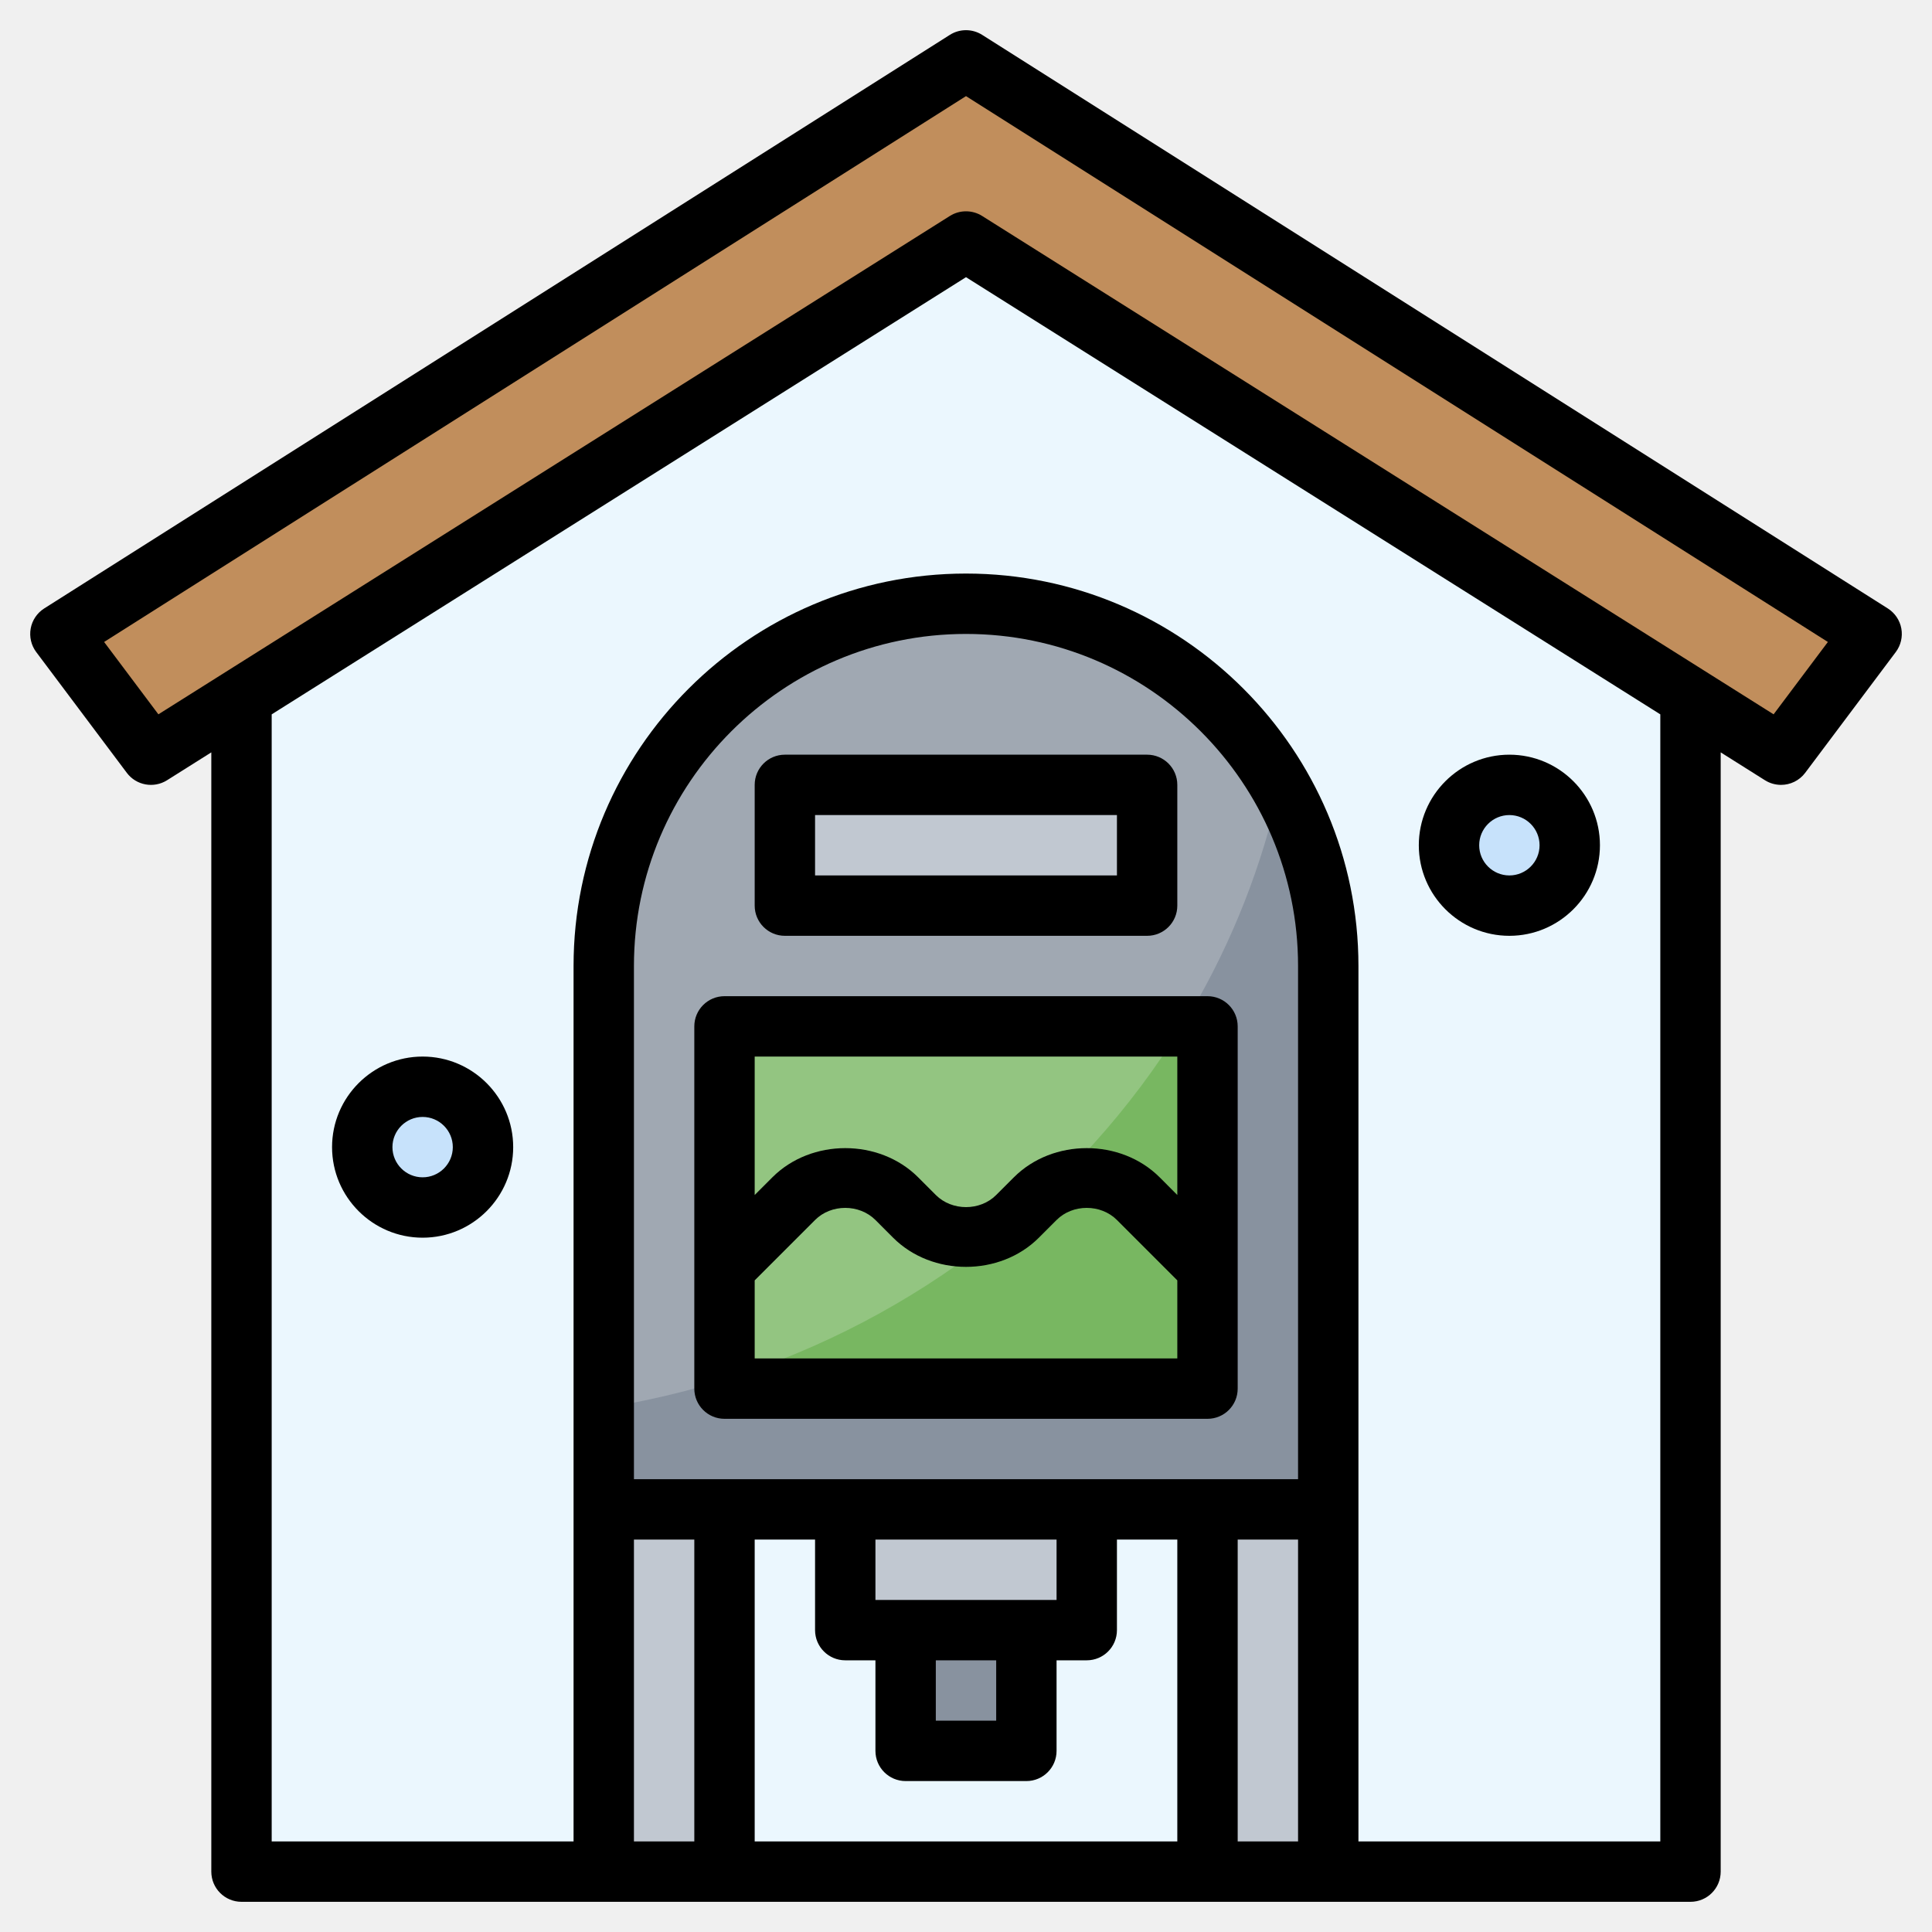
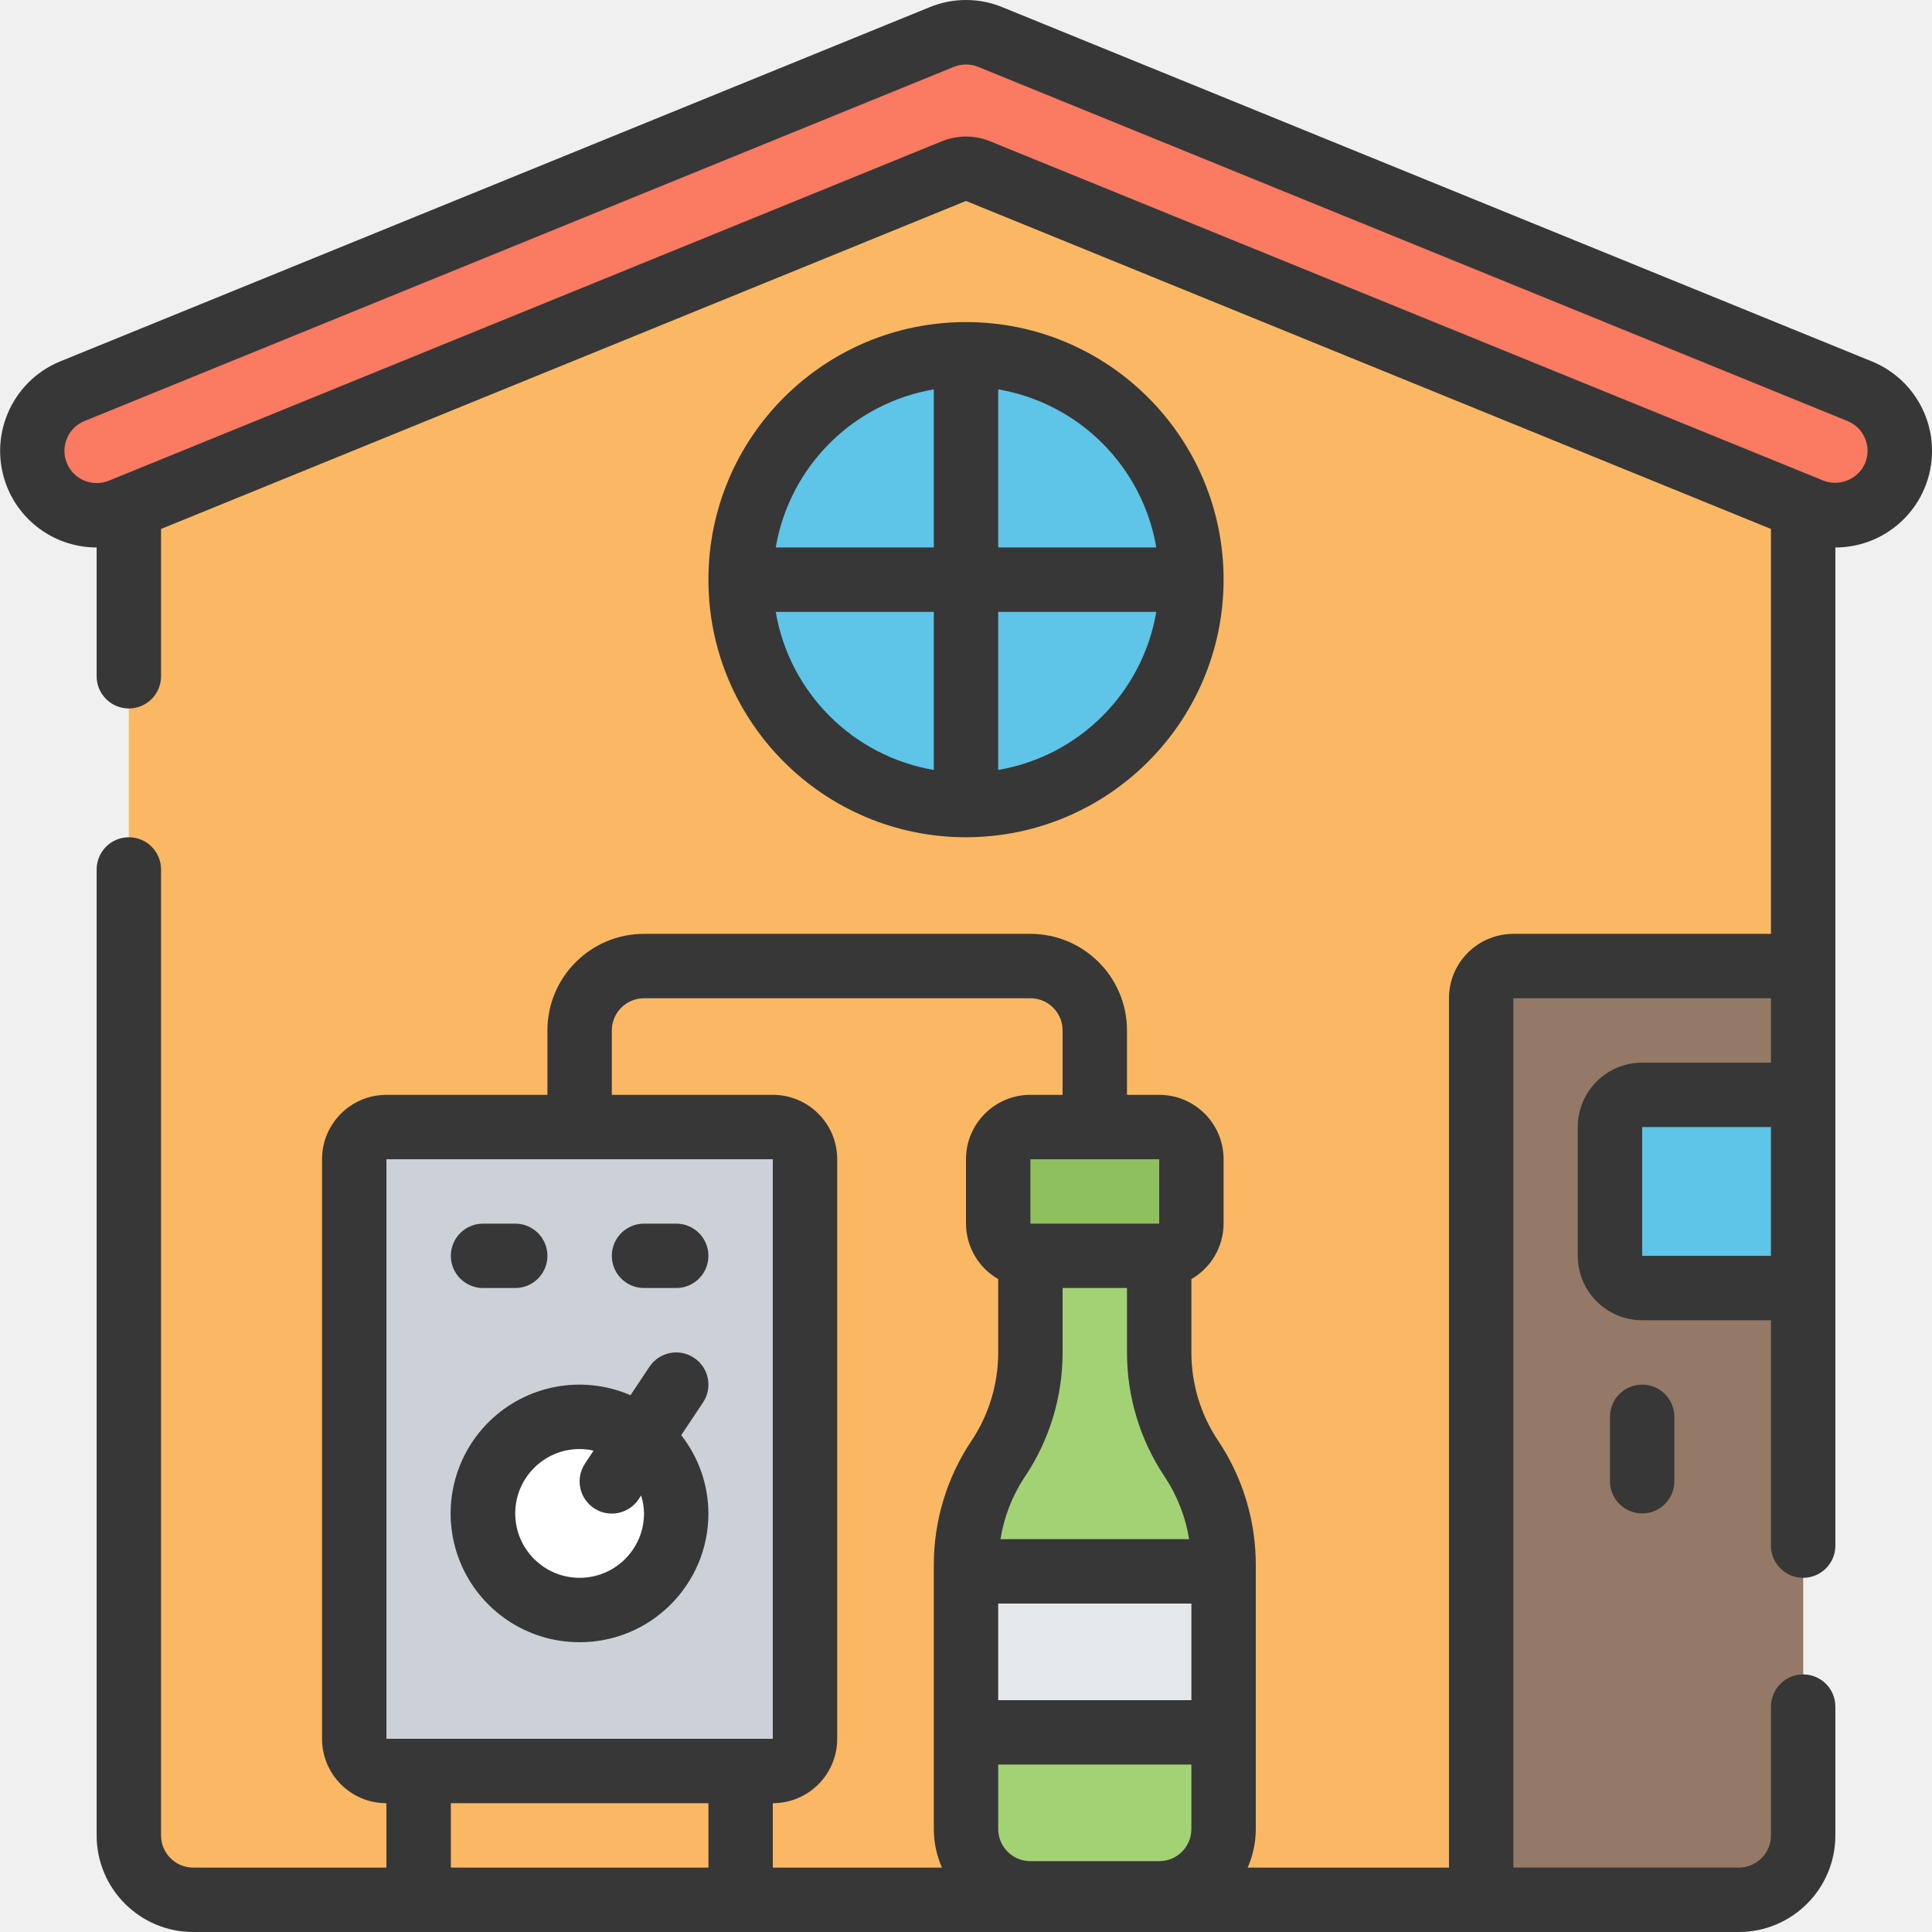
- <svg xmlns="http://www.w3.org/2000/svg" id="Layer_3" enable-background="new 0 0 64 64" height="512" viewBox="0 0 64 64" width="512">
-   <g>
-     <g>
-       <path d="m32 8-24 15.111v38.889h48v-38.889z" fill="#ebf7fe" />
-     </g>
-     <path d="m44 50h-24v-18c0-6.627 5.373-12 12-12 6.627 0 12 5.373 12 12z" fill="#88929f" />
-     <path d="m42.397 26.026c-2.072-3.598-5.947-6.026-10.397-6.026-6.627 0-12 5.373-12 12v14.641c11.167-1.772 20.065-10.022 22.397-20.615z" fill="#a0a8b2" />
-     <path d="m24 34h16v12h-16z" fill="#78b761" />
-     <path d="m24 45.701c6.405-2.004 11.766-6.218 15.145-11.701h-15.145z" fill="#93c581" />
-     <g fill="#c1c8d1">
-       <path d="m20 50h4v12h-4z" />
-       <path d="m40 50h4v12h-4z" />
-       <path d="m28 50h8v4h-8z" />
-     </g>
-     <path d="m30 54h4v4h-4z" fill="#88929f" />
-     <path d="m26 26h12v4h-12z" fill="#c1c8d1" />
-     <path d="m59 25-27-17-27 17-3-4 30-19 30 19z" fill="#c18e5c" />
-     <circle cx="50" cy="28" fill="#c7e2fb" r="2" />
-     <circle cx="14" cy="38" fill="#c7e2fb" r="2" />
-     <g>
-       <path d="m23 34v12c0 .553.448 1 1 1h16c.552 0 1-.447 1-1v-12c0-.553-.448-1-1-1h-16c-.552 0-1 .447-1 1zm2 11v-2.586l2-2c.533-.535 1.465-.535 2 0l.585.586c1.289 1.289 3.541 1.289 4.829 0l.586-.586c.533-.535 1.465-.535 2 0l2 2v2.586zm14-10v4.586l-.585-.586c-1.289-1.289-3.541-1.289-4.829 0l-.586.586c-.533.535-1.465.535-2 0l-.585-.586c-1.289-1.289-3.541-1.289-4.829 0l-.586.586v-4.586z" />
-       <path d="m26 31h12c.552 0 1-.447 1-1v-4c0-.553-.448-1-1-1h-12c-.552 0-1 .447-1 1v4c0 .553.448 1 1 1zm1-4h10v2h-10z" />
-       <path d="m62.535 20.155-30-19c-.327-.207-.743-.207-1.07 0l-30 19c-.235.149-.398.39-.448.664s.016.558.183.781l3 4c.313.418.893.523 1.333.247l1.467-.924v37.077c0 .553.448 1 1 1h48c.552 0 1-.447 1-1v-37.077l1.467.924c.165.103.349.153.533.153.305 0 .605-.14.8-.4l3-4c.167-.223.234-.506.184-.78s-.213-.515-.449-.665zm-41.535 30.845h2v10h-2zm6 0v3c0 .553.448 1 1 1h1v3c0 .553.448 1 1 1h4c.552 0 1-.447 1-1v-3h1c.552 0 1-.447 1-1v-3h2v10h-14v-10zm4 4h2v2h-2zm-2-2v-2h6v2zm12-2h2v10h-2zm2-2h-22v-17c0-6.065 4.935-11 11-11s11 4.935 11 11zm12 12h-10v-11-18c0-7.168-5.832-13-13-13s-13 5.832-13 13v18 11h-10v-37.336l23-14.482 23 14.482zm3.753-37.337-26.22-16.51c-.163-.102-.348-.153-.533-.153s-.37.051-.533.153l-26.22 16.51-1.798-2.397 28.551-18.082 28.551 18.082z" />
-       <path d="m50 31c1.654 0 3-1.346 3-3s-1.346-3-3-3-3 1.346-3 3 1.346 3 3 3zm0-4c.551 0 1 .448 1 1s-.449 1-1 1-1-.448-1-1 .449-1 1-1z" />
-       <path d="m14 35c-1.654 0-3 1.346-3 3s1.346 3 3 3 3-1.346 3-3-1.346-3-3-3zm0 4c-.551 0-1-.448-1-1s.449-1 1-1 1 .448 1 1-.449 1-1 1z" />
-     </g>
+ <svg xmlns="http://www.w3.org/2000/svg" height="512pt" viewBox="0 0 512 512.028" width="512pt">
+   <path d="m477.867 114.715v371.715c-.027 9.414-7.652 17.035-17.066 17.066h-409.598c-9.414-.031-17.039-7.652-17.07-17.066v-371.715l218.625-89.086c2.078-.855 4.41-.855 6.484 0zm0 0" fill="#fab864" />
+   <path d="m502.188 125.895c-2.578 6.457-8.836 10.684-15.785 10.668-2.223-.012-4.426-.449-6.484-1.281l-2.051-.852-218.625-89.09c-2.074-.852-4.406-.852-6.484 0l-218.625 89.09-2.047.852c-5.699 2.621-12.379 1.898-17.391-1.875-5.012-3.77-7.547-9.988-6.609-16.191.941-6.203 5.211-11.391 11.117-13.508l230.398-93.867c4.098-1.707 8.703-1.707 12.801 0l230.398 93.867c4.207 1.676 7.566 4.965 9.328 9.133 1.766 4.168 1.785 8.871.059 13.055zm0 0" fill="#fa7a62" />
+   <path d="m307.203 324.293v34.137c0 10.02 2.969 19.82 8.531 28.16 5.562 8.336 8.531 18.137 8.535 28.156v69.977c-.031 9.414-7.652 17.039-17.066 17.066h-34.137c-9.414-.027-17.035-7.652-17.066-17.066v-69.977c.004-10.02 2.973-19.82 8.535-28.156 5.562-8.34 8.531-18.141 8.531-28.16v-34.137zm0 0" fill="#a3d274" />
+   <path d="m273.066 298.695h34.137c4.711 0 8.531 3.82 8.531 8.531v17.066c0 4.715-3.82 8.535-8.531 8.535h-34.137c-4.711 0-8.531-3.82-8.531-8.535v-17.066c0-4.711 3.82-8.531 8.531-8.531zm0 0" fill="#8fc05e" />
+   <path d="m102.402 298.695h102.398c4.715 0 8.535 3.82 8.535 8.531v153.602c0 4.711-3.82 8.531-8.535 8.531h-102.398c-4.715 0-8.535-3.82-8.535-8.531v-153.602c0-4.711 3.82-8.531 8.535-8.531zm0 0" fill="#cbd1d7" />
+   <path d="m179.203 401.102c0 14.141-11.465 25.602-25.602 25.602-14.137 0-25.602-11.461-25.602-25.602 0-14.137 11.465-25.598 25.602-25.598 14.137 0 25.602 11.461 25.602 25.598zm0 0" fill="#fff" />
+   <path d="m256 416.453h68.27v42.668h-68.27zm0 0" fill="#e5e8eb" />
+   <path d="m477.867 256.027v230.402c-.027 9.414-7.652 17.035-17.066 17.066h-68.266v-238.934c0-4.715 3.82-8.535 8.531-8.535zm0 0" fill="#937966" />
+   <path d="m477.867 290.16v51.199h-42.664c-4.715 0-8.535-3.82-8.535-8.531v-34.133c0-4.715 3.82-8.535 8.535-8.535zm0 0" fill="#5ec4e8" />
+   <path d="m315.734 153.629c0 32.988-26.742 59.73-59.734 59.73-32.988 0-59.73-26.742-59.73-59.73 0-32.992 26.742-59.734 59.73-59.734 32.992 0 59.734 26.742 59.734 59.734zm0 0" fill="#5ec4e8" />
+   <g fill="#373737">
+     <path d="m1.906 129.164c3.926 9.629 13.293 15.926 23.695 15.93v34.133c0 4.715 3.82 8.535 8.531 8.535 4.715 0 8.535-3.82 8.535-8.535v-39.039l213.332-86.93 213.336 86.93v107.309h-68.27c-9.426 0-17.066 7.641-17.066 17.066v230.398h-53.359c1.426-3.227 2.16-6.715 2.16-10.238v-69.977c.012-11.707-3.453-23.156-9.957-32.895l-.145-.203c-4.547-6.891-6.969-14.965-6.965-23.219v-19.441c5.262-3.023 8.516-8.625 8.535-14.695v-17.066c0-9.426-7.641-17.066-17.066-17.066h-8.535v-17.066c0-14.137-11.461-25.598-25.602-25.598h-102.398c-14.137 0-25.602 11.461-25.602 25.598v17.066h-42.664c-9.426 0-17.066 7.641-17.066 17.066v153.602c0 9.426 7.641 17.066 17.066 17.066v17.066h-51.199c-4.715 0-8.535-3.82-8.535-8.531v-256c0-4.715-3.82-8.535-8.535-8.535-4.711 0-8.531 3.82-8.531 8.535v256c0 14.137 11.461 25.598 25.602 25.598h409.598c14.141 0 25.602-11.461 25.602-25.598v-34.137c0-4.711-3.82-8.531-8.535-8.531-4.711 0-8.531 3.82-8.531 8.531v34.137c0 4.711-3.82 8.531-8.535 8.531h-59.734v-230.398h68.27v17.066h-34.133c-9.426 0-17.07 7.641-17.07 17.066v34.133c0 9.426 7.645 17.066 17.07 17.066h34.133v59.734c0 4.711 3.82 8.531 8.531 8.531 4.715 0 8.535-3.82 8.535-8.531v-264.535c12.246.008 22.785-8.66 25.137-20.68 2.355-12.016-4.133-24.02-15.477-28.633l-230.402-93.867c-6.188-2.551-13.133-2.551-19.32 0l-230.398 93.867c-13.074 5.359-19.352 20.289-14.035 33.383zm269.738 262.16c6.504-9.734 9.973-21.188 9.957-32.895v-17.07h17.066v17.07c-.016 11.707 3.453 23.16 9.957 32.895l.148.215c3.246 4.953 5.418 10.535 6.363 16.383h-50.004c.945-5.852 3.109-11.434 6.355-16.395zm-7.109 76.332h51.199v17.066c0 4.711-3.82 8.531-8.531 8.531h-34.137c-4.711 0-8.531-3.82-8.531-8.531zm51.199-42.668v25.602h-51.199v-25.602zm-8.531-100.695h-34.137v-17.066h34.137zm-145.07-51.199c0-4.711 3.824-8.531 8.535-8.531h102.398c4.715 0 8.535 3.82 8.535 8.531v17.066h-8.535c-9.426 0-17.066 7.641-17.066 17.066v17.066c.02 6.07 3.273 11.672 8.535 14.695v19.441c.008 8.262-2.414 16.344-6.957 23.242-.055.066-.105.133-.152.207-6.5 9.727-9.965 21.168-9.957 32.867v69.977c0 3.523.734 7.012 2.16 10.238h-44.828v-17.066c9.426 0 17.066-7.641 17.066-17.066v-153.602c0-9.426-7.641-17.066-17.066-17.066h-42.668zm-59.73 34.133h102.398v153.602h-102.398zm17.066 170.668h68.266v17.066h-68.266zm315.734-145.066v-34.133h34.133v34.133zm-412.828-221.242 230.402-93.867c2.07-.828 4.379-.828 6.449 0l230.402 93.867c4.348 1.777 6.441 6.734 4.684 11.09-1.828 4.301-6.734 6.379-11.094 4.695l-1.867-.77-.266-.102-218.668-89.043c-2.035-.836-4.215-1.266-6.418-1.266-2.207.004-4.395.434-6.441 1.273l-218.625 89.078-.211.086-1.887.766c-4.367 1.785-9.352-.309-11.137-4.676-1.785-4.363.309-9.352 4.676-11.133zm0 0" />
+     <path d="m153.602 435.227c18.852 0 34.133-15.281 34.133-34.133-.027-7.52-2.566-14.816-7.211-20.734l5.777-8.664c2.617-3.918 1.559-9.219-2.363-11.832-3.922-2.617-9.219-1.559-11.836 2.363l-5.016 7.535c-12.738-5.504-27.539-2.75-37.441 6.969-9.906 9.715-12.941 24.461-7.684 37.301 5.258 12.84 17.766 21.219 31.641 21.195zm0-51.199c1.242.008 2.477.152 3.688.426l-2.254 3.414c-2.617 3.922-1.559 9.223 2.363 11.836 3.922 2.617 9.219 1.559 11.836-2.363l.664-1c.484 1.543.742 3.141.77 4.754 0 9.426-7.641 17.066-17.066 17.066-9.426 0-17.066-7.641-17.066-17.066s7.641-17.066 17.066-17.066zm0 0" />
+     <path d="m324.27 153.629c0-37.703-30.566-68.27-68.27-68.27s-68.266 30.566-68.266 68.27 30.562 68.266 68.266 68.266c37.688-.043 68.227-30.582 68.27-68.266zm-59.734 50.43v-41.898h41.898c-3.664 21.441-20.457 38.234-41.898 41.898zm41.898-58.965h-41.898v-41.898c21.441 3.664 38.234 20.461 41.898 41.898zm-58.965-41.898v41.898h-41.898c3.664-21.438 20.457-38.234 41.898-41.898zm-41.898 58.965h41.898v41.898c-21.441-3.664-38.234-20.457-41.898-41.898zm0 0" />
+     <path d="m128 341.359h8.535c4.711 0 8.531-3.82 8.531-8.531 0-4.715-3.82-8.535-8.531-8.535h-8.535c-4.711 0-8.531 3.82-8.531 8.535 0 4.711 3.82 8.531 8.531 8.531zm0 0" />
+     <path d="m170.668 341.359h8.535c4.711 0 8.531-3.82 8.531-8.531 0-4.715-3.82-8.535-8.531-8.535h-8.535c-4.711 0-8.535 3.82-8.535 8.535 0 4.711 3.824 8.531 8.535 8.531zm0 0" />
+     <path d="m426.668 375.496v17.066c0 4.711 3.82 8.531 8.535 8.531 4.711 0 8.531-3.82 8.531-8.531v-17.066c0-4.715-3.82-8.535-8.531-8.535-4.715 0-8.535 3.82-8.535 8.535zm0 0" />
  </g>
</svg>
